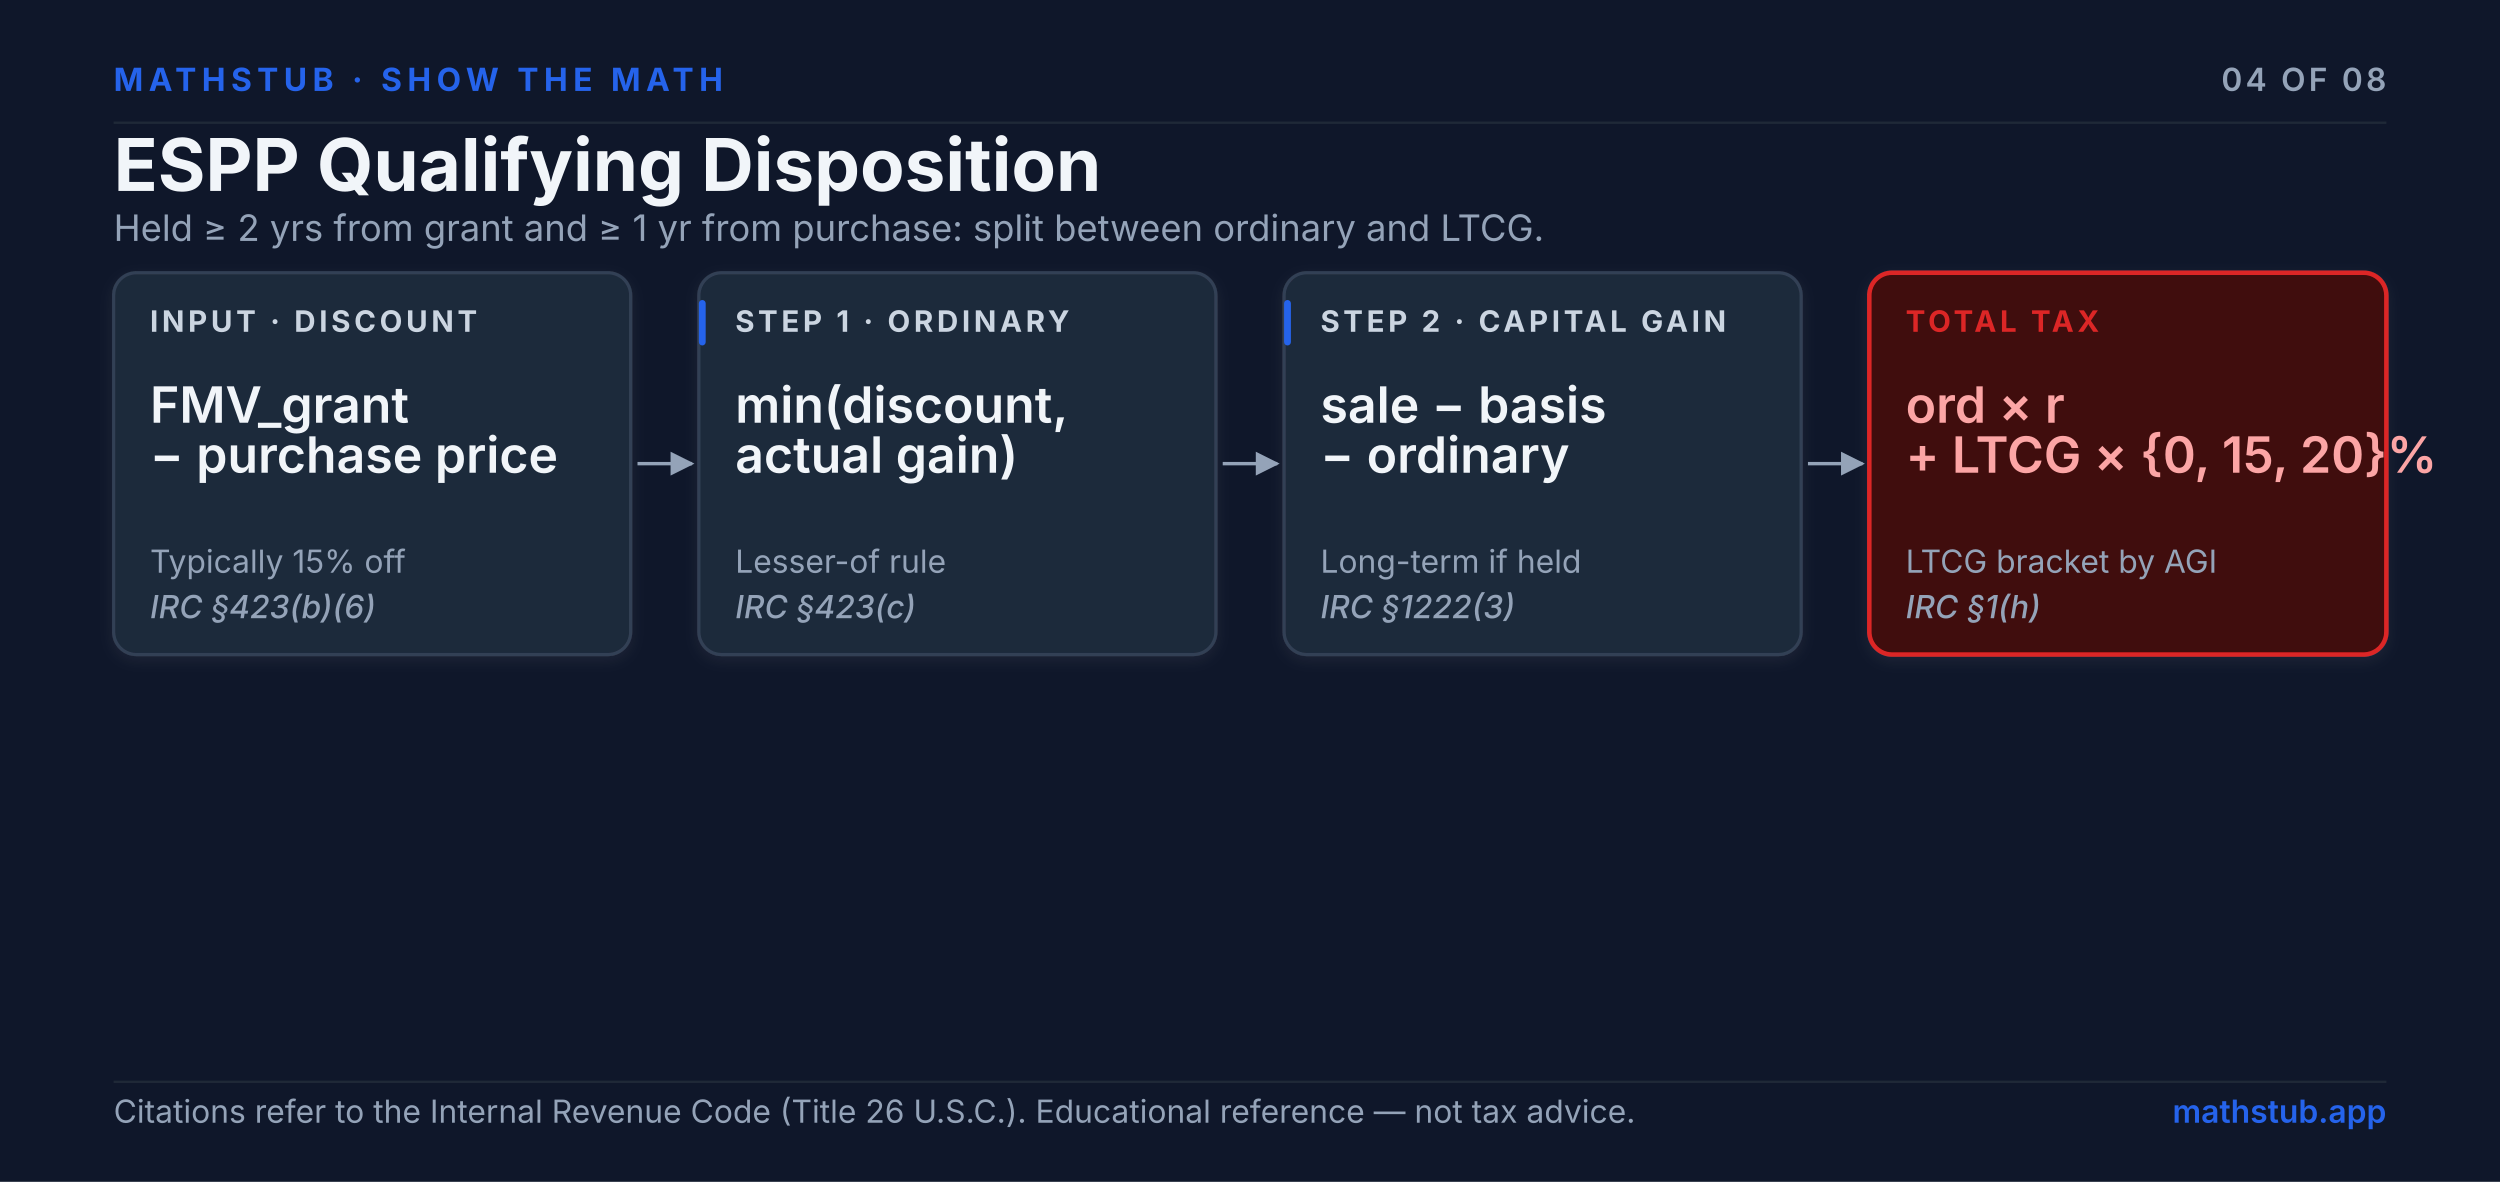
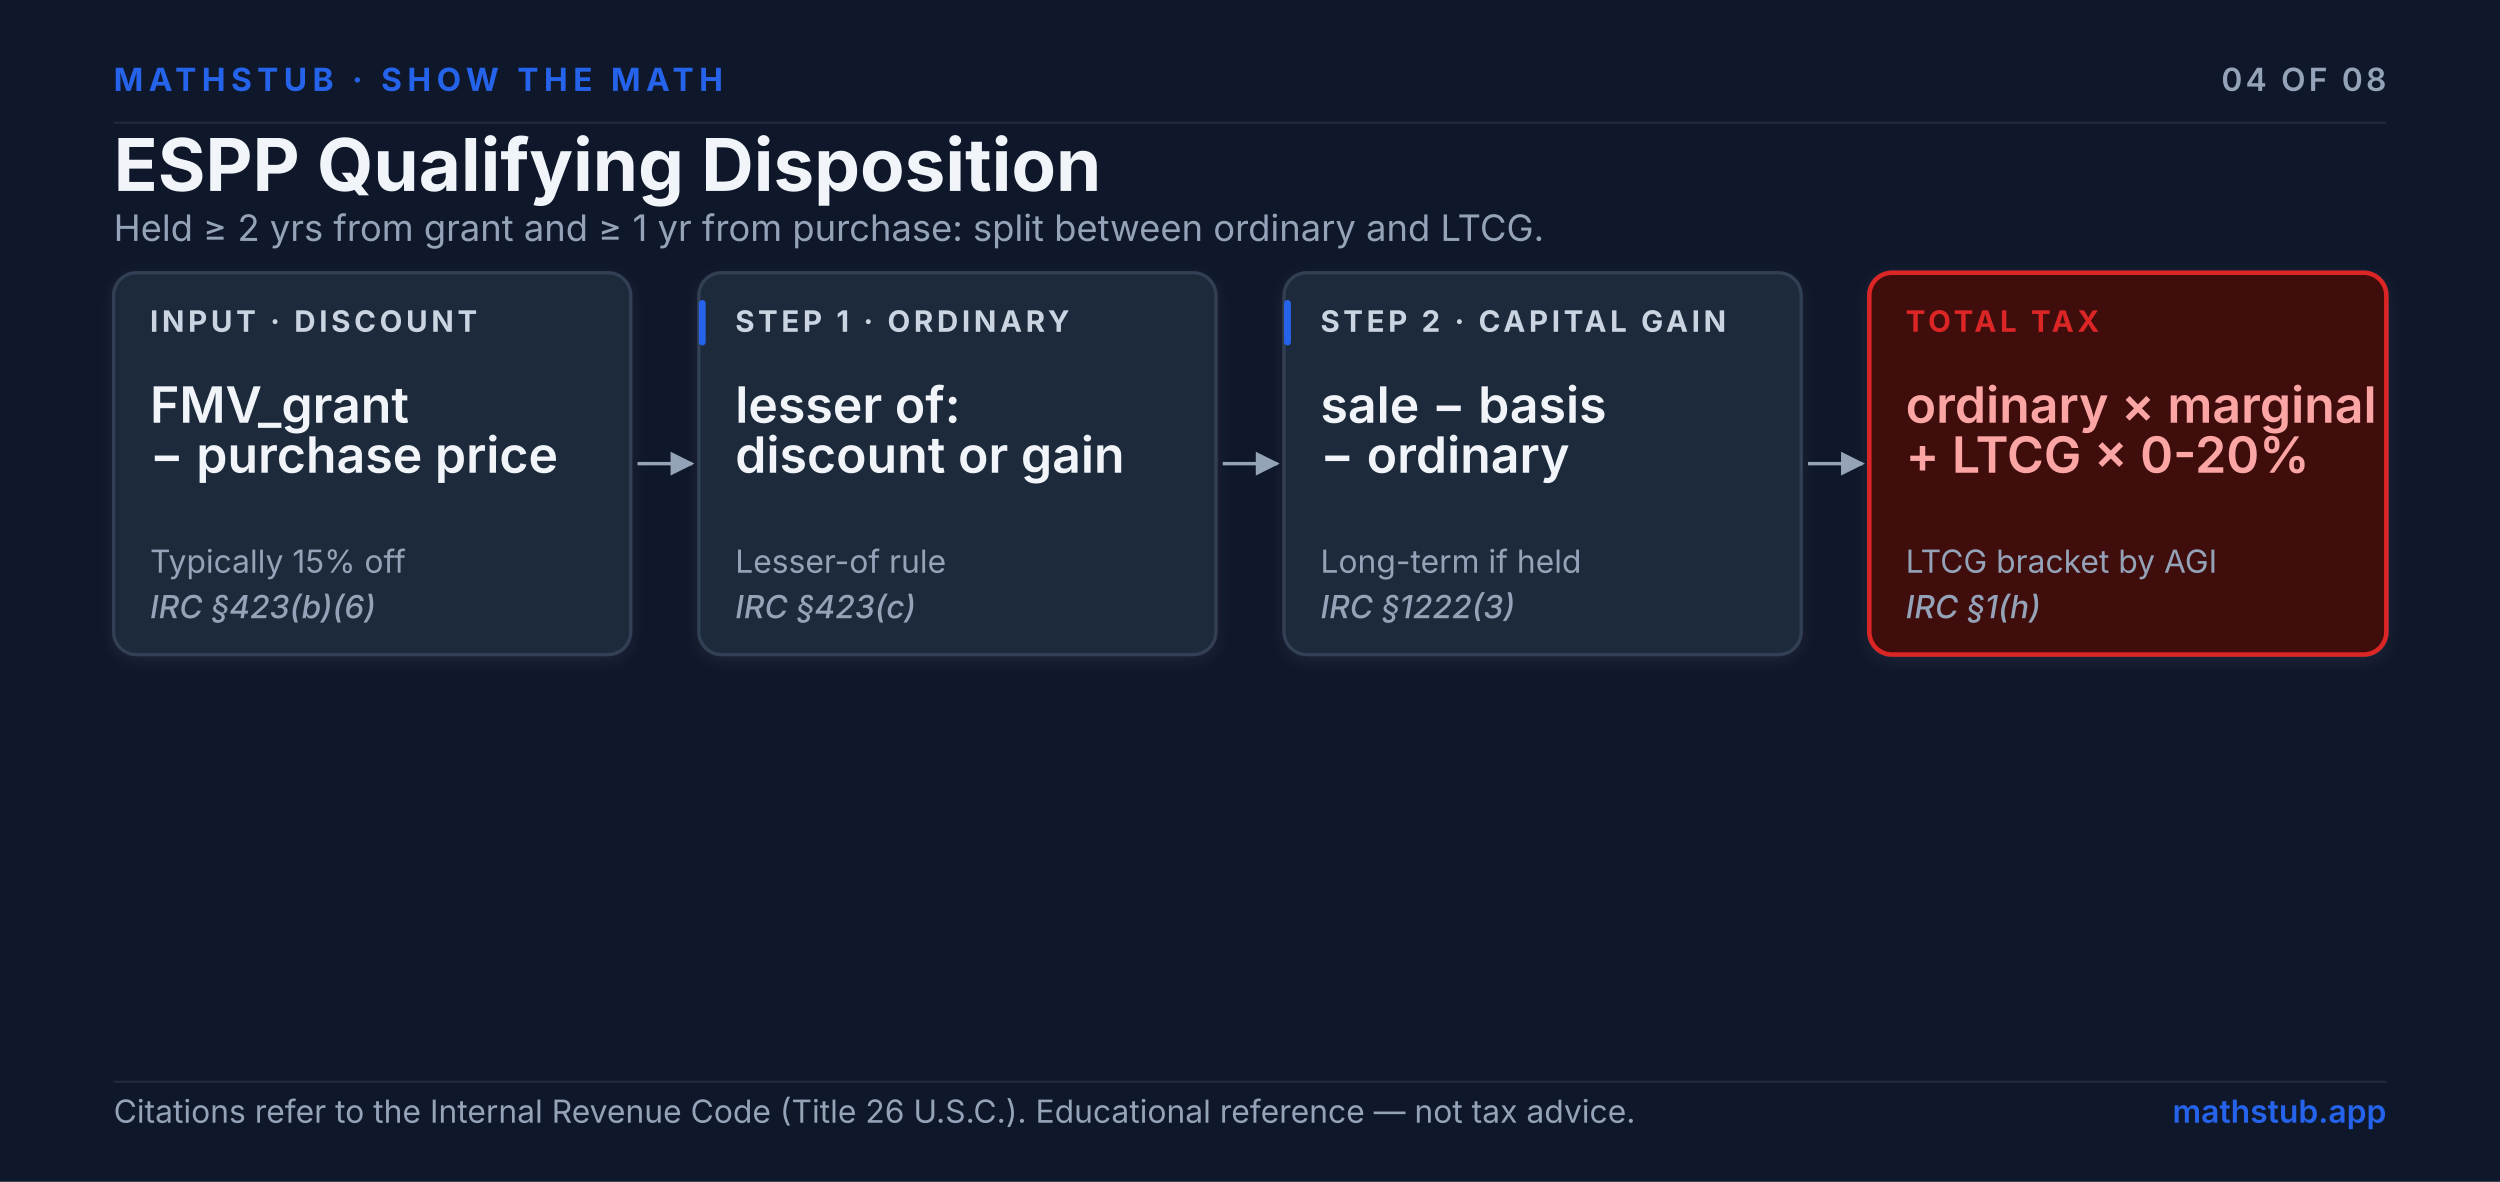
<svg xmlns="http://www.w3.org/2000/svg" viewBox="0 0 1100 520" width="1100" height="520" font-family="Inter, system-ui, -apple-system, 'Segoe UI', sans-serif">
  <defs>
    <marker id="arrow" viewBox="0 0 10 10" refX="9" refY="5" markerWidth="7" markerHeight="7" orient="auto-start-reverse">
      <path d="M0,0 L10,5 L0,10 z" fill="#94a3b8" />
    </marker>
    <filter id="boxShadow" x="-5%" y="-5%" width="110%" height="115%">
      <feDropShadow dx="0" dy="2" stdDeviation="3" flood-color="#f1f5f9" flood-opacity="0.06" />
    </filter>
  </defs>
  <rect width="1100" height="520" fill="#0f172a" />
  <text x="50" y="40" font-size="14" font-weight="700" fill="#2563eb" letter-spacing="2.4">MATHSTUB · SHOW THE MATH</text>
  <text x="1050" y="40" font-size="14" font-weight="600" fill="#94a3b8" text-anchor="end" letter-spacing="1.4">04 OF 08</text>
  <line x1="50" y1="54" x2="1050" y2="54" stroke="#1f2937" stroke-width="1" />
  <text x="50" y="84" font-size="32" font-weight="700" fill="#f1f5f9">ESPP Qualifying Disposition</text>
  <text x="50" y="106" font-size="16" font-weight="400" fill="#94a3b8">Held ≥ 2 yrs from grant and ≥ 1 yr from purchase: split between ordinary and LTCG.</text>
  <rect x="50" y="120" width="227.5" height="168" rx="10" fill="#1e293b" stroke="#334155" stroke-width="1.4" filter="url(#boxShadow)" />
  <text x="66" y="146" font-size="13" font-weight="700" fill="#cbd5e1" letter-spacing="1.6">INPUT · DISCOUNT</text>
  <text x="66" y="186" font-size="22" font-weight="600" fill="#f1f5f9">FMV_grant</text>
  <text x="66" y="208" font-size="22" font-weight="600" fill="#f1f5f9">− purchase price</text>
  <text x="66" y="252" font-size="14" font-weight="400" fill="#94a3b8">Typically 15% off</text>
  <text x="66" y="272" font-size="14" font-style="italic" font-weight="500" fill="#94a3b8">IRC §423(b)(6)</text>
  <line x1="280.5" y1="204" x2="304.5" y2="204" stroke="#94a3b8" stroke-width="1.5" marker-end="url(#arrow)" />
  <rect x="307.5" y="120" width="227.5" height="168" rx="10" fill="#1e293b" stroke="#334155" stroke-width="1.4" filter="url(#boxShadow)" />
  <rect x="307.5" y="132" width="3" height="20" rx="1.5" fill="#2563eb" />
  <text x="323.5" y="146" font-size="13" font-weight="700" fill="#cbd5e1" letter-spacing="1.6">STEP 1 · ORDINARY</text>
-   <text x="323.5" y="186" font-size="22" font-weight="600" fill="#f1f5f9">min(discount,</text>
-   <text x="323.5" y="208" font-size="22" font-weight="600" fill="#f1f5f9">actual gain)</text>
+   <text x="323.5" y="186" font-size="22" font-weight="600" fill="#f1f5f9">lesser of:</text>
+   <text x="323.5" y="208" font-size="22" font-weight="600" fill="#f1f5f9">discount or gain</text>
  <text x="323.5" y="252" font-size="14" font-weight="400" fill="#94a3b8">Lesser-of rule</text>
  <text x="323.5" y="272" font-size="14" font-style="italic" font-weight="500" fill="#94a3b8">IRC §423(c)</text>
  <line x1="538" y1="204" x2="562" y2="204" stroke="#94a3b8" stroke-width="1.5" marker-end="url(#arrow)" />
  <rect x="565" y="120" width="227.5" height="168" rx="10" fill="#1e293b" stroke="#334155" stroke-width="1.4" filter="url(#boxShadow)" />
  <rect x="565" y="132" width="3" height="20" rx="1.5" fill="#2563eb" />
  <text x="581" y="146" font-size="13" font-weight="700" fill="#cbd5e1" letter-spacing="1.6">STEP 2 · CAPITAL GAIN</text>
  <text x="581" y="186" font-size="22" font-weight="600" fill="#f1f5f9">sale − basis</text>
  <text x="581" y="208" font-size="22" font-weight="600" fill="#f1f5f9">− ordinary</text>
  <text x="581" y="252" font-size="14" font-weight="400" fill="#94a3b8">Long-term if held</text>
  <text x="581" y="272" font-size="14" font-style="italic" font-weight="500" fill="#94a3b8">IRC §1222(3)</text>
  <line x1="795.5" y1="204" x2="819.5" y2="204" stroke="#94a3b8" stroke-width="1.5" marker-end="url(#arrow)" />
  <rect x="822.5" y="120" width="227.5" height="168" rx="10" fill="#3f0a0a" stroke="#dc2626" stroke-width="2" filter="url(#boxShadow)" />
  <text x="838.5" y="146" font-size="13" font-weight="700" fill="#dc2626" letter-spacing="1.6">TOTAL TAX</text>
-   <text x="838.5" y="186" font-size="22" font-weight="600" fill="#fca5a5">ord × r</text>
-   <text x="838.5" y="208" font-size="22" font-weight="600" fill="#fca5a5">+ LTCG × {0, 15, 20}%</text>
+   <text x="838.5" y="186" font-size="22" font-weight="600" fill="#fca5a5">ordinary × marginal</text>
+   <text x="838.5" y="208" font-size="22" font-weight="600" fill="#fca5a5">+ LTCG × 0-20%</text>
  <text x="838.5" y="252" font-size="14" font-weight="400" fill="#94a3b8">LTCG bracket by AGI</text>
  <text x="838.5" y="272" font-size="14" font-style="italic" font-weight="500" fill="#94a3b8">IRC §1(h)</text>
  <line x1="50" y1="476" x2="1050" y2="476" stroke="#1f2937" stroke-width="1" />
  <text x="50" y="494" font-size="14" fill="#94a3b8">Citations refer to the Internal Revenue Code (Title 26 U.S.C.). Educational reference — not tax advice.</text>
  <text x="1050" y="494" font-size="14" font-weight="600" fill="#2563eb" text-anchor="end">mathstub.app</text>
</svg>
